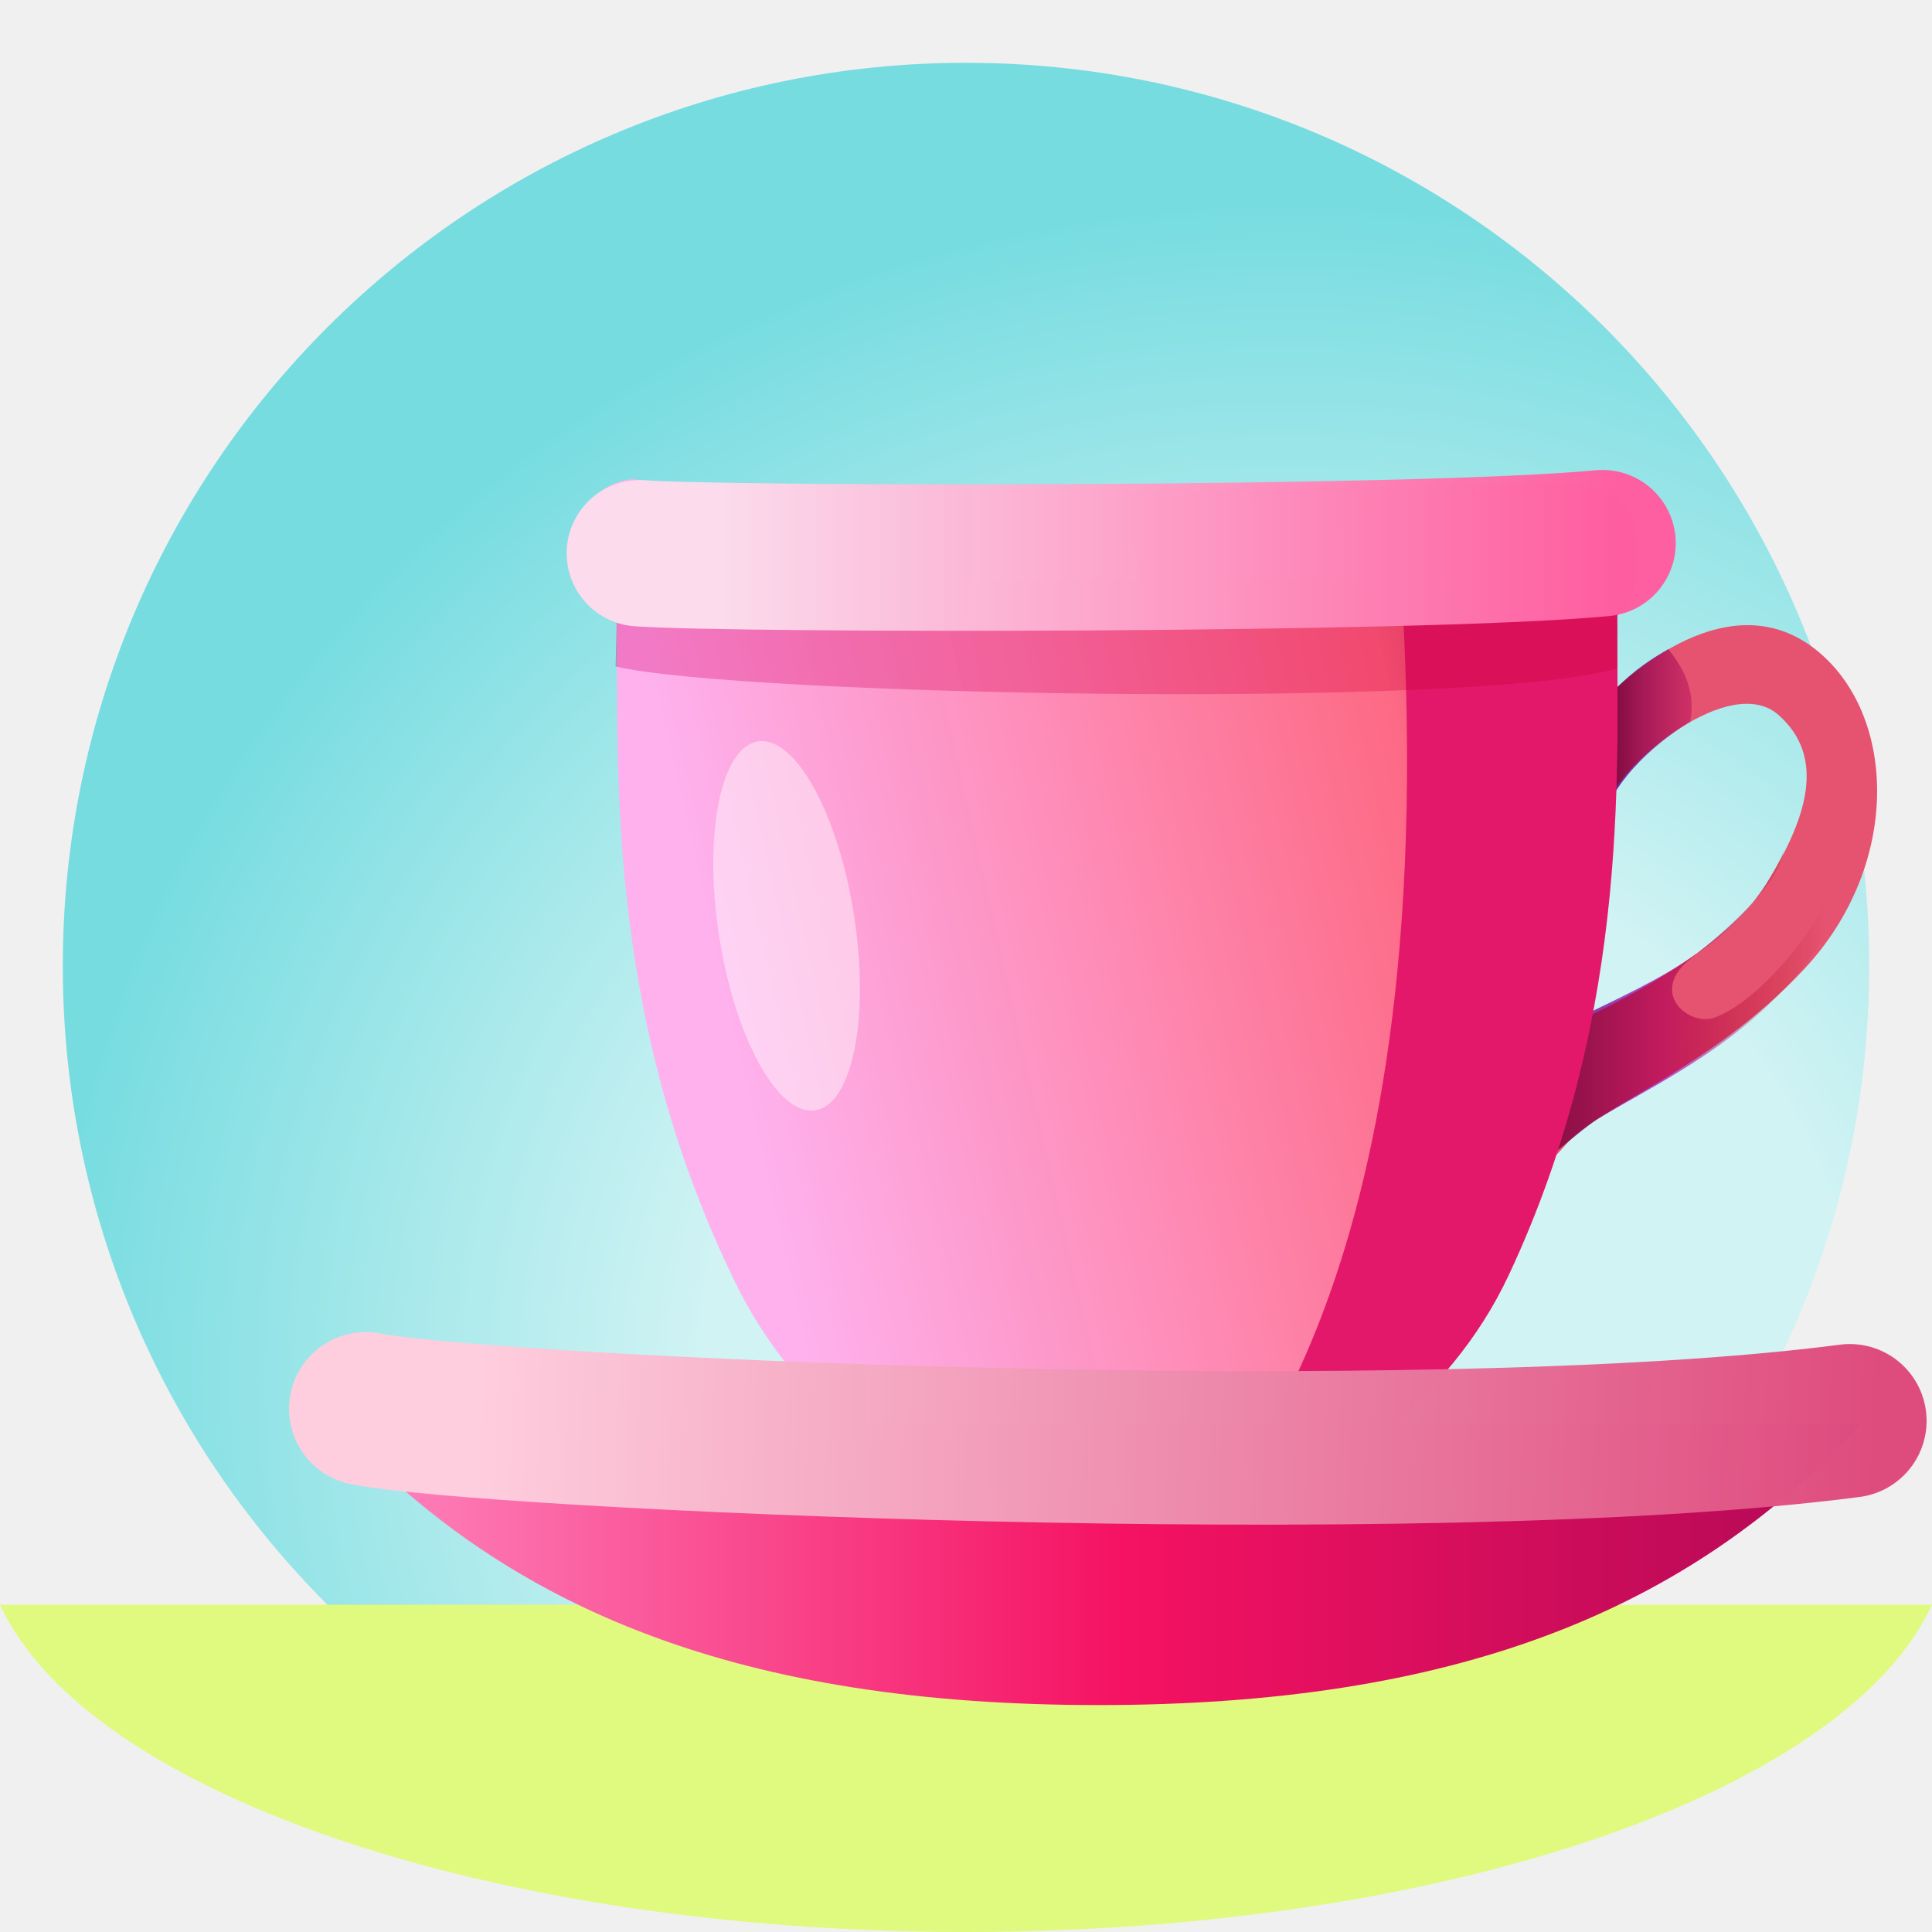
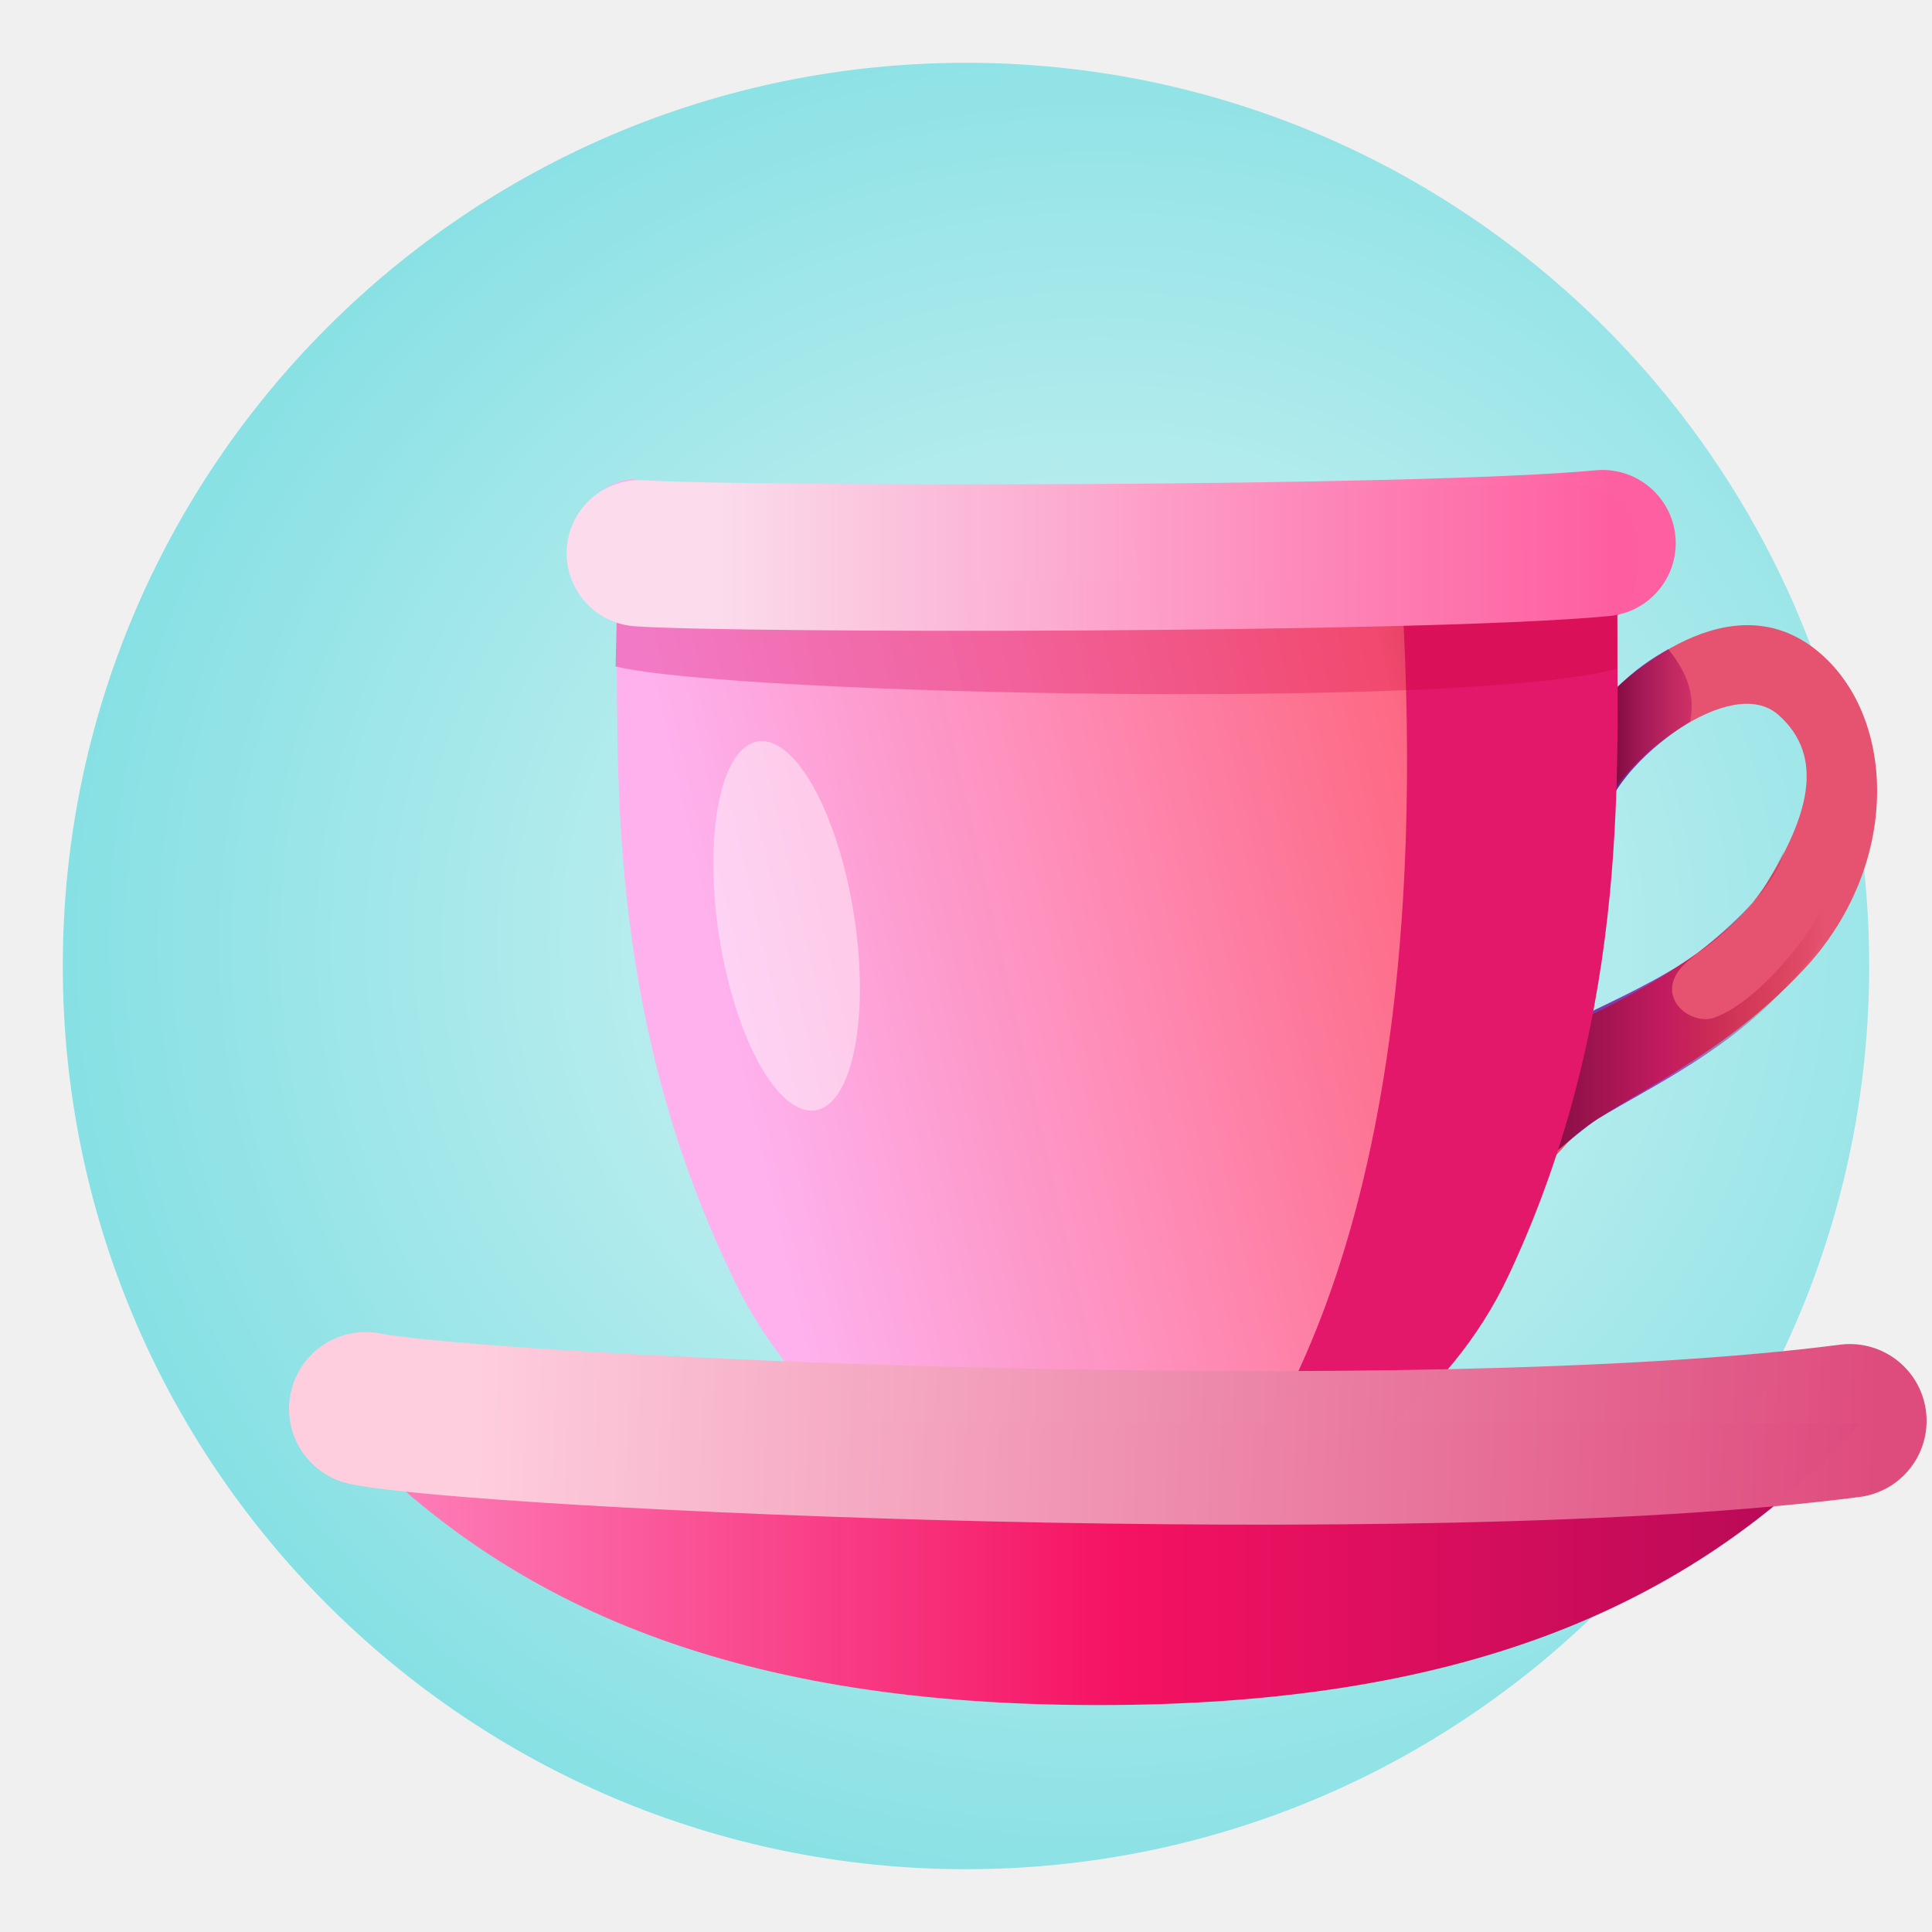
<svg xmlns="http://www.w3.org/2000/svg" xmlns:xlink="http://www.w3.org/1999/xlink" width="100" height="100" viewBox="0 0 26.458 26.458" version="1.1" id="svg2787" xml:space="preserve">
  <defs id="defs2784">
    <linearGradient id="linearGradient46387">
      <stop style="stop-color:#851e88;stop-opacity:1;" offset="0.038" id="stop46381" />
      <stop style="stop-color:#a317b6;stop-opacity:0.749;" offset="0.455" id="stop46383" />
      <stop style="stop-color:#dd69de;stop-opacity:0.7;" offset="1" id="stop46385" />
    </linearGradient>
    <linearGradient id="linearGradient46379">
      <stop style="stop-color:#691972;stop-opacity:1;" offset="0" id="stop46373" />
      <stop style="stop-color:#cf2dce;stop-opacity:0.824;" offset="0.515" id="stop46375" />
      <stop style="stop-color:#cf2d2d;stop-opacity:0;" offset="1" id="stop46377" />
    </linearGradient>
    <linearGradient id="linearGradient46371">
      <stop style="stop-color:#fecede;stop-opacity:1;" offset="0" id="stop46367" />
      <stop style="stop-color:#de4b7d;stop-opacity:0.993;" offset="1" id="stop46369" />
    </linearGradient>
    <linearGradient id="linearGradient46365">
      <stop style="stop-color:#fbdbec;stop-opacity:1;" offset="0.002" id="stop46361" />
      <stop style="stop-color:#fe5e9f;stop-opacity:0.993;" offset="1" id="stop46363" />
    </linearGradient>
    <linearGradient id="linearGradient45480">
      <stop style="stop-color:#feb1ed;stop-opacity:1;" offset="0.043" id="stop45474" />
      <stop style="stop-color:#fd6984;stop-opacity:0.995;" offset="0.738" id="stop45476" />
      <stop style="stop-color:#a82a3e;stop-opacity:0.996;" offset="0.967" id="stop45478" />
    </linearGradient>
    <linearGradient id="linearGradient41206">
-       <stop style="stop-color:#d1f3f4;stop-opacity:1;" offset="0.464" id="stop41202" />
+       <stop style="stop-color:#d1f3f4;stop-opacity:1;" offset="0.103" id="stop41202" />
      <stop style="stop-color:#76dce0;stop-opacity:1;" offset="1" id="stop41204" />
    </linearGradient>
    <linearGradient id="linearGradient110291">
      <stop style="stop-color:#fe87c0;stop-opacity:1;" offset="0" id="stop110287" />
      <stop style="stop-color:#f51262;stop-opacity:1;" offset="0.516" id="stop110295" />
      <stop style="stop-color:#b20956;stop-opacity:1;" offset="1" id="stop110289" />
    </linearGradient>
    <linearGradient id="linearGradient38941">
      <stop style="stop-color:#000000;stop-opacity:1;" offset="0" id="stop38937" />
      <stop style="stop-color:#000000;stop-opacity:0;" offset="1" id="stop38939" />
    </linearGradient>
    <linearGradient id="linearGradient9308">
      <stop style="stop-color:#a9ed91;stop-opacity:1;" offset="0" id="stop9306" />
      <stop style="stop-color:#377624;stop-opacity:0.998;" offset="1" id="stop9304" />
    </linearGradient>
    <linearGradient id="linearGradient116948">
      <stop style="stop-color:#def0d5;stop-opacity:1;" offset="0" id="stop116944" />
      <stop style="stop-color:#51ac2b;stop-opacity:0.993;" offset="1" id="stop116946" />
    </linearGradient>
    <linearGradient id="linearGradient108022">
      <stop style="stop-color:#bdeeac;stop-opacity:1;" offset="0.043" id="stop108016" />
      <stop style="stop-color:#4dce48;stop-opacity:0.995;" offset="0.738" id="stop108018" />
      <stop style="stop-color:#2aa839;stop-opacity:0.996;" offset="0.967" id="stop108020" />
    </linearGradient>
    <linearGradient id="linearGradient98243">
      <stop style="stop-color:#16a200;stop-opacity:0.998;" offset="0" id="stop98241" />
      <stop style="stop-color:#dbffa5;stop-opacity:1;" offset="1" id="stop98239" />
    </linearGradient>
    <linearGradient id="linearGradient98115">
      <stop style="stop-color:#a3ef8c;stop-opacity:1;" offset="0" id="stop98111" />
      <stop style="stop-color:#3fbb25;stop-opacity:1;" offset="1" id="stop98113" />
    </linearGradient>
    <linearGradient xlink:href="#linearGradient29522" id="linearGradient31309" gradientUnits="userSpaceOnUse" gradientTransform="matrix(0.7932409,-0.6089079,0.7932409,0.6089079,4.892518,-8.867114)" x1="14.228" y1="-29.19" x2="3.659" y2="-18.62" />
    <linearGradient id="linearGradient29522">
      <stop style="stop-color:#d4a125;stop-opacity:1;" offset="0" id="stop29518" />
      <stop style="stop-color:#edd495;stop-opacity:1;" offset="1" id="stop29520" />
    </linearGradient>
    <linearGradient xlink:href="#linearGradient29522" id="linearGradient31385" gradientUnits="userSpaceOnUse" gradientTransform="matrix(-0.7932409,-0.6089079,-0.7932409,0.6089079,5.107999,-8.867114)" x1="14.228" y1="-29.19" x2="3.659" y2="-18.62" />
    <linearGradient xlink:href="#linearGradient29522" id="linearGradient29605" gradientUnits="userSpaceOnUse" gradientTransform="matrix(0.8001375,-0.6190755,0.8001375,0.6190755,17.50946,-0.3688092)" x1="14.228" y1="-29.19" x2="3.659" y2="-18.62" />
    <linearGradient id="linearGradient21068">
      <stop style="stop-color:#19723e;stop-opacity:1;" offset="0" id="stop21062" />
      <stop style="stop-color:#2dcf67;stop-opacity:0.824;" offset="0.515" id="stop21064" />
      <stop style="stop-color:#cf2d2d;stop-opacity:0;" offset="1" id="stop21066" />
    </linearGradient>
    <linearGradient id="linearGradient21076">
      <stop style="stop-color:#1e884f;stop-opacity:1;" offset="0.038" id="stop21070" />
      <stop style="stop-color:#17b682;stop-opacity:0.749;" offset="0.455" id="stop21072" />
      <stop style="stop-color:#69dec4;stop-opacity:0.7;" offset="1" id="stop21074" />
    </linearGradient>
    <linearGradient id="linearGradient10987">
      <stop style="stop-color:#b6fed6;stop-opacity:0.998;" offset="0" id="stop10985" />
      <stop style="stop-color:#01ee75;stop-opacity:1;" offset="1" id="stop10983" />
    </linearGradient>
    <linearGradient id="linearGradient25653">
      <stop style="stop-color:#2aa517;stop-opacity:1;" offset="0" id="stop25649" />
      <stop style="stop-color:#168c26;stop-opacity:0.998;" offset="1" id="stop25651" />
    </linearGradient>
    <linearGradient id="linearGradient25665">
      <stop style="stop-color:#fffdfd;stop-opacity:1;" offset="0" id="stop25661" />
      <stop style="stop-color:#cdcdcd;stop-opacity:1;" offset="1" id="stop25663" />
    </linearGradient>
    <linearGradient xlink:href="#linearGradient46379" id="linearGradient24354" gradientUnits="userSpaceOnUse" gradientTransform="matrix(0.8520488,0,0,0.8945853,-0.739344,-1.340035)" x1="22.327" y1="17.517" x2="28.831" y2="17.517" />
    <linearGradient xlink:href="#linearGradient46387" id="linearGradient24356" gradientUnits="userSpaceOnUse" gradientTransform="matrix(0.8520488,0,0,0.8945853,-0.739344,-1.340035)" x1="24.563" y1="12.671" x2="26.244" y2="12.671" />
    <linearGradient xlink:href="#linearGradient45480" id="linearGradient108013" gradientUnits="userSpaceOnUse" x1="5.924" y1="9.743" x2="19.575" y2="9.743" gradientTransform="matrix(0.7490615,0,-0.178263,-0.7579172,-20.55004,18.51693)" />
    <linearGradient xlink:href="#linearGradient46371" id="linearGradient115056" gradientUnits="userSpaceOnUse" gradientTransform="matrix(1.274802,0,0,-0.7924762,-3.298772,30.23994)" x1="6.919" y1="9.651" x2="19.633" y2="9.393" />
    <radialGradient xlink:href="#linearGradient10987" id="radialGradient10989-8" cx="182.714" cy="129.24" fx="182.714" fy="129.24" r="73.186" gradientTransform="matrix(0.1105985,-0.00243631,8.5512011e-4,0.03775991,-10.70803,16.37947)" gradientUnits="userSpaceOnUse" />
    <linearGradient xlink:href="#linearGradient21068" id="linearGradient24354-0" gradientUnits="userSpaceOnUse" gradientTransform="matrix(0.8520488,0,0,0.8945853,-0.739344,-1.340035)" x1="22.327" y1="17.517" x2="28.831" y2="17.517" />
    <linearGradient xlink:href="#linearGradient21076" id="linearGradient24356-7" gradientUnits="userSpaceOnUse" gradientTransform="matrix(0.8520488,0,0,0.8945853,-0.739344,-1.340035)" x1="24.563" y1="12.671" x2="26.244" y2="12.671" />
    <linearGradient xlink:href="#linearGradient38941" id="linearGradient38943-6" x1="6.512" y1="11.435" x2="17.422" y2="11.435" gradientUnits="userSpaceOnUse" />
    <linearGradient xlink:href="#linearGradient9308" id="linearGradient105859" gradientUnits="userSpaceOnUse" gradientTransform="matrix(0.7579172,0,0,1.009448,2.567751,0.03976765)" x1="2.53" y1="21.626" x2="21.87" y2="21.626" />
    <linearGradient xlink:href="#linearGradient98115" id="linearGradient105861" gradientUnits="userSpaceOnUse" gradientTransform="matrix(0.7579172,0,0,0.7579172,2.543422,4.81806)" x1="1.156" y1="19.251" x2="23.559" y2="19.251" />
    <linearGradient xlink:href="#linearGradient25653" id="linearGradient105863" gradientUnits="userSpaceOnUse" gradientTransform="matrix(0.1476555,0,0,0.1354519,-20.92782,11.61265)" x1="236.925" y1="58.199" x2="274.217" y2="58.199" />
    <linearGradient xlink:href="#linearGradient98243" id="linearGradient105865" gradientUnits="userSpaceOnUse" gradientTransform="matrix(-0.1623202,0,0,0.1354519,48.81832,11.62644)" x1="236.925" y1="58.199" x2="274.217" y2="58.199" />
    <linearGradient xlink:href="#linearGradient25665" id="linearGradient105867" gradientUnits="userSpaceOnUse" gradientTransform="matrix(0.1476532,0,0,0.06219728,-20.64977,16.15945)" x1="175.371" y1="67.037" x2="264.754" y2="67.037" />
    <linearGradient xlink:href="#linearGradient108022" id="linearGradient105869" gradientUnits="userSpaceOnUse" gradientTransform="matrix(0.7490615,0,-0.178263,-0.7579172,4.332758,19.20512)" x1="5.924" y1="9.743" x2="19.575" y2="9.743" />
    <linearGradient xlink:href="#linearGradient116948" id="linearGradient105871" gradientUnits="userSpaceOnUse" gradientTransform="matrix(0.7444445,0,0,-0.8386065,2.503005,19.31241)" x1="5.767" y1="9.393" x2="19.633" y2="9.393" />
    <linearGradient xlink:href="#linearGradient110291" id="linearGradient110293" x1="4.54" y1="20.983" x2="19.198" y2="20.983" gradientUnits="userSpaceOnUse" gradientTransform="matrix(1.207999,0,0,1.249461,-1.600461,-1.392931)" />
    <linearGradient xlink:href="#linearGradient46365" id="linearGradient111175" gradientUnits="userSpaceOnUse" gradientTransform="matrix(0.8190181,-0.01541576,-0.01719921,-1.120868,2.836493,23.28676)" x1="6.919" y1="9.651" x2="19.633" y2="9.393" />
-     <radialGradient xlink:href="#linearGradient41206" id="radialGradient41208" cx="16.215" cy="18.458" fx="16.215" fy="18.458" r="12.369" gradientUnits="userSpaceOnUse" gradientTransform="matrix(1.368766,-0.04622099,0.04404989,1.304473,-5.478909,-4.476616)" />
+     <radialGradient xlink:href="#linearGradient41206" id="radialGradient41208" cx="14.527" cy="13.834" fx="14.527" fy="13.834" r="12.369" gradientUnits="userSpaceOnUse" gradientTransform="matrix(1.368766,-0.04622099,0.04404989,1.304473,-5.478909,-4.476616)" />
  </defs>
  <g id="layer1">
    <circle style="fill:url(#radialGradient41208);fill-opacity:1;fill-rule:evenodd;stroke-width:0.265" id="path19668" cx="13.229" cy="13.229" r="12.369" />
-     <path style="fill:#e0fa7f;fill-opacity:1;fill-rule:evenodd;stroke-width:0.449" d="M 3.1666667e-7,21.976 A 13.464,5.496 0 0 0 13.229,26.458 13.464,5.496 0 0 0 26.458,21.976 Z" id="path79810" />
    <g id="g117847" transform="translate(-85.68201,-18.42902)">
      <path id="rect29651" style="fill:#b89644;fill-opacity:1;fill-rule:evenodd;stroke-width:0.253" d="m -35.605,27.319 c -0.493,-1e-6 -0.985,0.145 -1.362,0.435 l -11.147,8.557 h 0.002 V 52.708 h 25.015 V 36.311 h 0.002 L -34.243,27.754 c -0.377,-0.29 -0.87,-0.435 -1.363,-0.435 z" />
      <rect style="mix-blend-mode:multiply;fill:#ddd3d3;fill-opacity:1;fill-rule:evenodd;stroke-width:0.259" id="rect31549-1" width="22.808" height="19.408" x="-46.973" y="31.063" />
      <rect style="fill:#ffffff;fill-rule:evenodd;stroke-width:0.265" id="rect31549" width="22.101" height="20.893" x="-46.656" y="31.253" />
      <text xml:space="preserve" style="font-style:normal;font-weight:normal;font-size:15.525px;line-height:1.25;font-family:sans-serif;fill:#000000;fill-opacity:1;stroke:none;stroke-width:0.243" x="-31.271" y="52.283" id="text33454" transform="matrix(0.9981024,0.2998089,-0.2238531,0.9346605,0,0)">
        <tspan id="tspan33452" style="font-style:normal;font-variant:normal;font-weight:bold;font-stretch:normal;font-size:15.525px;font-family:Amiri;-inkscape-font-specification:'Amiri Bold';fill:#ff2e2e;fill-opacity:1;stroke-width:0.243" x="-31.271" y="52.283">@</tspan>
      </text>
      <path id="path31562" style="mix-blend-mode:normal;fill:#c5a761;fill-opacity:1;stroke:#000000;stroke-width:0;stroke-linecap:butt;stroke-linejoin:miter;stroke-dasharray:none;stroke-opacity:1" d="m -24.548,36.496 -11.088,7.975 -11.019,-7.925 v 2.948 l 9.954,8.797 h 1.995 l -0.003,-0.05 h 0.208 l 9.953,-8.798 z" />
      <g id="g31560" transform="matrix(1,0,0,0.991651,-40.60526,66.98862)">
        <g id="g31553">
          <path id="rect29033-76-4" style="fill:url(#linearGradient31309);fill-opacity:1;fill-rule:evenodd;stroke-width:0.295" d="m -7.509,-30.936 v 16.535 c 0.453,10e-7 0.906,-0.133 1.253,-0.399 l 10.25,-7.868 -10.25,-7.868 c -0.347,-0.266 -0.8,-0.399 -1.253,-0.399 z" />
          <path id="rect29033-76-4-0" style="fill:url(#linearGradient31385);fill-opacity:1;fill-rule:evenodd;stroke-width:0.295" d="m 17.51,-30.936 v 16.535 c -0.453,10e-7 -0.906,-0.133 -1.253,-0.399 L 6.007,-22.668 16.257,-30.537 c 0.347,-0.266 0.8,-0.399 1.253,-0.399 z" />
        </g>
        <path id="rect29033-76-0" style="fill:#b89644;fill-opacity:1;fill-rule:evenodd;stroke-width:0.319" d="m 5,-23.668 c -0.473,-1e-6 -0.945,0.149 -1.307,0.448 l -10.696,8.82 H 17.003 L 6.307,-23.221 C 5.945,-23.519 5.473,-23.668 5,-23.668 Z" />
        <path id="rect29033-76" style="fill:url(#linearGradient29605);fill-opacity:1;fill-rule:evenodd;stroke-width:0.299" d="m 5,-22.806 c -0.457,-1e-6 -0.913,0.135 -1.264,0.406 l -10.339,8 H 16.603 L 6.264,-22.4 c -0.35,-0.271 -0.807,-0.406 -1.264,-0.406 z" />
      </g>
    </g>
    <g id="g42458-0" transform="translate(-40.15664,-14.89424)">
      <path id="path2261-8" style="fill:url(#linearGradient105859);fill-opacity:1;fill-rule:evenodd;stroke-width:0.027" d="m 4.485,20.562 c 1.671,1.758 3.929,2.616 7.329,2.616 3.4,-5e-6 5.658,-0.858 7.329,-2.616 -2.181,0.951 -4.878,0.814 -7.329,0.853 -2.45,-0.039 -5.148,0.098 -7.329,-0.853 z" />
      <ellipse style="fill:url(#linearGradient105861);fill-opacity:1;fill-rule:evenodd;stroke-width:0.036" id="path2228-4-7" cx="11.909" cy="19.409" rx="8.49" ry="1.535" />
      <path style="fill:url(#radialGradient10989-8);fill-opacity:1;fill-rule:evenodd;stroke-width:0.035" id="path2228-0" d="m 19.96,19.456 a 8.096,1.097 0 0 1 -0.019,0.076 l -8.077,-0.076 z" />
      <path style="fill:url(#linearGradient105863);fill-opacity:1;stroke:#e8e8e8;stroke-width:0;stroke-linecap:square;stroke-linejoin:round;stroke-miterlimit:8;stroke-dasharray:none;stroke-opacity:1;paint-order:fill markers stroke;stop-color:#000000" d="m 15.725,18.519 c 0,0 3.621,0.33 3.684,0.877 0.043,0.378 -1.471,1.211 -4.336,1.021 -2.18,-0.144 -0.177,-0.677 -0.177,-0.677 z" id="path25647-29" />
      <path style="fill:url(#linearGradient105865);fill-opacity:1;stroke:#e8e8e8;stroke-width:0;stroke-linecap:square;stroke-linejoin:round;stroke-miterlimit:8;stroke-dasharray:none;stroke-opacity:1;paint-order:fill markers stroke;stop-color:#000000" d="m 8.525,18.533 c 0,0 -3.981,0.33 -4.05,0.877 -0.048,0.378 1.618,1.211 4.767,1.021 2.396,-0.144 0.195,-0.677 0.195,-0.677 z" id="path25647-2-6" />
      <ellipse style="fill:url(#linearGradient105867);fill-opacity:1;fill-rule:evenodd;stroke-width:0.039" id="path25659-5" cx="11.843" cy="20.329" rx="6.599" ry="0.862" />
      <path id="rect101441-2-9" style="fill:url(#linearGradient105869);stroke:#9d9d9d;stroke-width:0;stroke-miterlimit:8;paint-order:fill markers stroke;stop-color:#000000" d="m 12.431,10.887 c -1.691,-0.004 -3.281,0.109 -4.851,0.237 -0.275,0.022 -0.538,0.251 -0.525,0.544 l 0.013,0.3 c 0.009,0.201 0.172,0.362 0.363,0.448 -0.003,0.077 -0.004,0.165 -0.003,0.272 0.014,1.294 -0.067,3.524 1.146,5.911 0.739,1.455 2.301,2.328 3.66,2.328 1.36,0 2.922,-0.873 3.661,-2.328 1.213,-2.387 1.132,-4.618 1.146,-5.911 0.001,-0.118 -2.04e-4,-0.214 -0.004,-0.295 0.113,-0.088 0.185,-0.219 0.186,-0.38 l 0.002,-0.338 c 0.002,-0.293 -0.345,-0.477 -0.629,-0.514 -1.474,-0.195 -2.85,-0.27 -4.165,-0.273 z" />
      <g id="g29586-3" transform="matrix(0.5813394,0,0,0.5813394,5.191094,7.635667)">
        <path style="fill:#53e569;fill-opacity:1;stroke:#000000;stroke-width:0;stroke-linecap:butt;stroke-linejoin:miter;stroke-dasharray:none;stroke-opacity:1" d="m 20.031,9.659 c 0.645,-0.677 2.393,-2.095 3.798,-0.795 1.175,1.087 1.197,3.352 -0.353,4.962 -1.55,1.611 -3.393,2.177 -3.956,2.822 -0.564,0.644 -0.869,0.413 -1.038,0.208 -0.017,-1.262 0.457,-1.768 0.93,-2.05 1.014,-0.439 2.762,-1.288 3.438,-2.343 0.676,-1.054 0.986,-2.022 0.197,-2.695 -0.789,-0.673 -2.564,0.734 -2.874,1.466 -0.337,0.797 -0.754,-0.931 -0.197,-1.516 z" id="path66789-2-1-7-1" />
        <path style="mix-blend-mode:multiply;fill:url(#linearGradient24354-0);fill-opacity:1;stroke:#000000;stroke-width:0;stroke-linecap:butt;stroke-linejoin:miter;stroke-dasharray:none;stroke-opacity:1" d="m 19.664,14.645 c 1.436,-0.675 2.858,-1.318 3.471,-2.701 0.359,-0.879 0.635,-0.961 0.296,0.169 -0.339,1.13 -0.737,1.548 -1.355,2.071 -0.618,0.523 -0.757,0.858 -0.08,0.418 0.677,-0.439 1.672,-1.432 1.811,-1.851 0.139,-0.418 0.426,0.188 -0.463,1.182 -1.064,1.189 -2.38,1.755 -3.28,2.288 -0.343,0.203 -1.374,1.134 -1.698,1.207 -0.18,0.041 -0.003,-0.019 0.003,-0.211 0.581,-1.892 0.005,-1.772 1.294,-2.572 z" id="path68033-3-0-8-4" />
        <path style="mix-blend-mode:multiply;fill:url(#linearGradient24356-7);fill-opacity:1;stroke:#000000;stroke-width:0;stroke-linecap:butt;stroke-linejoin:miter;stroke-dasharray:none;stroke-opacity:1" d="m 21.227,8.716 c 0.193,0.241 0.475,0.622 0.36,1.163 0,0 -0.905,0.501 -1.32,1.261 -0.183,0.335 -0.138,-1.19 0.052,-1.752 0.366,-0.359 0.642,-0.523 0.908,-0.671 z" id="path68035-7-4-7-3" />
      </g>
      <path id="path1298-5" style="color:#000000;fill:#75e469;fill-opacity:0.996;fill-rule:evenodd;stroke-width:0.207;-inkscape-stroke:none" d="m 19.973,18.932 c -0.503,0.663 -1.645,1.126 -2.755,1.322 -1.081,0.19 -2.995,0.32 -5.245,0.321 v -7.58e-4 c -0.009,0 -0.019,7.58e-4 -0.029,7.58e-4 -0.009,0 -0.019,-7.58e-4 -0.028,-7.58e-4 v 7.58e-4 C 9.671,20.574 8.276,20.452 6.654,20.308 5.709,20.215 3.846,19.437 3.81,18.958 c -0.124,0.025 -0.454,0.253 -0.389,0.619 0.178,0.992 0.97,1.594 2.185,1.791 2.113,0.343 4.362,0.467 6.29,0.467 1.928,0 4.197,0.043 6.276,-0.785 1.339,-0.533 2.058,-0.987 2.204,-1.556 0.097,-0.379 -0.28,-0.537 -0.404,-0.562 z" />
      <path style="fill:none;fill-opacity:1;stroke:#ffffff;stroke-width:0.482;stroke-linecap:round;stroke-linejoin:round;stroke-miterlimit:8;stroke-dasharray:none;stroke-opacity:1;paint-order:fill markers stroke;stop-color:#000000" d="m 3.759,19.403 c 0.089,0.372 1.772,1.383 7.675,1.436" id="path53716-8" />
      <ellipse style="fill:#ffffff;fill-opacity:0.434;fill-rule:evenodd;stroke-width:0.242" id="path105169-4" cx="6.069" cy="17.864" rx="0.669" ry="1.73" transform="matrix(0.9282051,-0.372069,0.191838,0.9814266,0,0)" />
      <path style="fill:url(#linearGradient38943-6);fill-opacity:1;stroke:url(#linearGradient105871);stroke-width:1.401;stroke-linecap:round;stroke-miterlimit:8;stroke-dasharray:none;stroke-opacity:1;paint-order:fill markers stroke;stop-color:#000000" d="m 7.206,11.63 c -0.136,-0.411 3.545,-0.388 4.407,-0.388 0.862,0 5.371,-0.041 5.097,0.361" id="path112163-1-1" />
      <path id="path16745-9-0" style="fill:#4eb844;fill-opacity:1;stroke:#0e0e0e;stroke-width:0;stroke-linecap:square;stroke-linejoin:round;stroke-miterlimit:8;stroke-dasharray:none;stroke-opacity:1;paint-order:fill markers stroke;stop-color:#000000" d="m 16.935,11.644 c -0.055,-0.003 -0.127,0.082 -0.209,0.148 -0.245,0.196 -0.768,0.224 -1.192,0.249 -0.512,0.03 -0.005,0.052 -0.462,0.068 0.675,7.183 -1.765,8.225 -1.895,8.687 1.082,-0.308 2.245,-1.095 2.817,-2.272 1.213,-2.496 1.032,-4.855 1.046,-6.207 0.005,-0.521 -0.036,-0.669 -0.106,-0.673 z" />
      <ellipse style="fill:#4eb844;fill-opacity:1;fill-rule:evenodd;stroke-width:0.201" id="path20941-2" cx="16.48" cy="11.661" rx="0.953" ry="0.927" />
      <path style="fill:none;fill-opacity:1;stroke:#ffffff;stroke-width:0.834;stroke-linecap:round;stroke-linejoin:round;stroke-miterlimit:8;stroke-dasharray:none;stroke-opacity:1;paint-order:fill markers stroke;stop-color:#000000" d="m 7.089,11.481 c 0.428,0.457 9.013,0.429 9.425,0" id="path11234-4" />
      <path style="fill:#53fab0;fill-opacity:0.996;stroke:#ffffff;stroke-width:0.482;stroke-linecap:round;stroke-linejoin:round;stroke-miterlimit:8;stroke-dasharray:none;stroke-opacity:1;paint-order:fill markers stroke;stop-color:#000000" d="m 11.434,20.839 c 1.544,0.057 4.077,-0.037 5.684,-0.384" id="path58475-5" />
    </g>
    <g id="g49222" transform="matrix(1.179975,0,0,1.179975,0.01269028,-7.870687)">
      <g id="g108605" transform="matrix(1.207999,0,0,1.249461,28.23193,-0.8085315)">
        <path id="rect101441-2" style="fill:url(#linearGradient108013);stroke:#9d9d9d;stroke-width:0;stroke-miterlimit:8;paint-order:fill markers stroke;stop-color:#000000" d="m -17.303,10.436 c -0.275,0.022 -0.538,0.251 -0.525,0.544 l 0.013,0.3 c 0.009,0.201 0.172,0.362 0.363,0.448 -0.003,0.077 -0.004,0.165 -0.003,0.272 0.014,1.294 -0.067,3.524 1.146,5.911 0.739,1.455 2.301,2.328 3.66,2.328 1.36,0 2.922,-0.873 3.661,-2.328 1.213,-2.387 1.132,-4.618 1.146,-5.911 0.001,-0.118 -2.04e-4,-0.214 -0.004,-0.295 0.113,-0.088 0.185,-0.219 0.186,-0.38 l 0.002,-0.338 c 0.002,-0.293 -0.345,-0.477 -0.629,-0.514 -4.051,0.07 -6.561,0.202 -9.015,-0.036 z" />
        <g id="g29586" transform="matrix(0.5813394,0,0,0.5813394,-19.6917,6.947476)">
          <path style="fill:#e55370;fill-opacity:1;stroke:#000000;stroke-width:0;stroke-linecap:butt;stroke-linejoin:miter;stroke-dasharray:none;stroke-opacity:1" d="m 20.031,9.659 c 0.645,-0.677 2.393,-2.095 3.798,-0.795 1.175,1.087 1.197,3.352 -0.353,4.962 -1.55,1.611 -3.393,2.177 -3.956,2.822 -0.564,0.644 -0.869,0.413 -1.038,0.208 -0.017,-1.262 0.457,-1.768 0.93,-2.05 1.014,-0.439 2.762,-1.288 3.438,-2.343 0.676,-1.054 0.986,-2.022 0.197,-2.695 -0.789,-0.673 -2.564,0.734 -2.874,1.466 -0.337,0.797 -0.754,-0.931 -0.197,-1.516 z" id="path66789-2-1-7" />
          <path style="mix-blend-mode:multiply;fill:url(#linearGradient24354);fill-opacity:1;stroke:#000000;stroke-width:0;stroke-linecap:butt;stroke-linejoin:miter;stroke-dasharray:none;stroke-opacity:1" d="m 19.664,14.645 c 1.436,-0.675 2.805,-1.233 3.471,-2.701 -0.112,0.663 -1.377,1.591 -1.593,1.764 -0.618,0.523 0.039,1.045 0.455,0.895 0.764,-0.276 1.672,-1.432 1.811,-1.851 0.139,-0.418 0.426,0.188 -0.463,1.182 -1.064,1.189 -2.38,1.755 -3.28,2.288 -0.343,0.203 -1.374,1.134 -1.698,1.207 -0.18,0.041 -0.003,-0.019 0.003,-0.211 0.581,-1.892 0.005,-1.772 1.294,-2.572 z" id="path68033-3-0-8" />
          <path style="mix-blend-mode:multiply;fill:url(#linearGradient24356);fill-opacity:1;stroke:#000000;stroke-width:0;stroke-linecap:butt;stroke-linejoin:miter;stroke-dasharray:none;stroke-opacity:1" d="m 21.227,8.716 c 0.193,0.241 0.475,0.622 0.36,1.163 0,0 -0.905,0.501 -1.32,1.261 -0.183,0.335 -0.138,-1.19 0.052,-1.752 0.366,-0.359 0.642,-0.523 0.908,-0.671 z" id="path68035-7-4-7" />
        </g>
        <ellipse style="fill:#ffffff;fill-opacity:0.434;fill-rule:evenodd;stroke-width:0.242" id="path105169" cx="-18.656" cy="7.789" rx="0.669" ry="1.73" transform="matrix(0.9282051,-0.372069,0.191838,0.9814266,0,0)" />
        <path id="path16745-9" style="fill:#e4186a;fill-opacity:1;stroke:#0e0e0e;stroke-width:0;stroke-linecap:square;stroke-linejoin:round;stroke-miterlimit:8;stroke-dasharray:none;stroke-opacity:1;paint-order:fill markers stroke;stop-color:#000000" d="m -8.057,10.516 c -0.562,-0.076 -1.719,-0.007 -1.93,0.004 0.675,7.183 -1.587,9.124 -1.717,9.587 1.082,-0.308 2.245,-1.095 2.817,-2.272 1.213,-2.496 1.032,-4.855 1.046,-6.207 0.161,0.097 0.421,-1.025 -0.216,-1.112 z" />
      </g>
      <path id="path105989" style="fill:url(#linearGradient110293);fill-opacity:1;stroke:none;stroke-width:0;stroke-linecap:round;stroke-linejoin:round;stroke-miterlimit:8;stroke-dasharray:none;stroke-opacity:0.444;paint-order:fill markers stroke;stop-color:#000000" d="m 3.884,23.191 c 2.018,2.196 4.747,3.268 8.854,3.268 4.107,-6e-6 6.835,-1.071 8.853,-3.268 z" />
      <path style="fill:none;fill-opacity:1;stroke:url(#linearGradient115056);stroke-width:1.782;stroke-linecap:round;stroke-miterlimit:8;stroke-dasharray:none;stroke-opacity:1;paint-order:fill markers stroke;stop-color:#000000" d="m 4.235,23.021 c 1.346,0.272 12.239,0.789 17.223,0.139" id="path112163-1" />
      <path style="opacity:0.466;mix-blend-mode:multiply;fill:#e553a3;fill-opacity:1;stroke:#aa9974;stroke-width:0;stroke-linejoin:round;stroke-miterlimit:8;stroke-dasharray:none;paint-order:fill markers stroke;stop-color:#000000" d="m 18.756,13.4 -11.599,0.023 -0.023,0.982 c 1.395,0.336 9.977,0.503 11.623,0.023 z" id="path48338" />
      <path style="fill:none;fill-opacity:1;stroke:url(#linearGradient111175);stroke-width:1.699;stroke-linecap:round;stroke-miterlimit:8;stroke-dasharray:none;stroke-opacity:1;paint-order:fill markers stroke;stop-color:#000000" d="m 7.415,13.091 c 1.076,0.078 9.05,0.085 11.173,-0.117" id="path112163-1-6" />
    </g>
  </g>
</svg>
